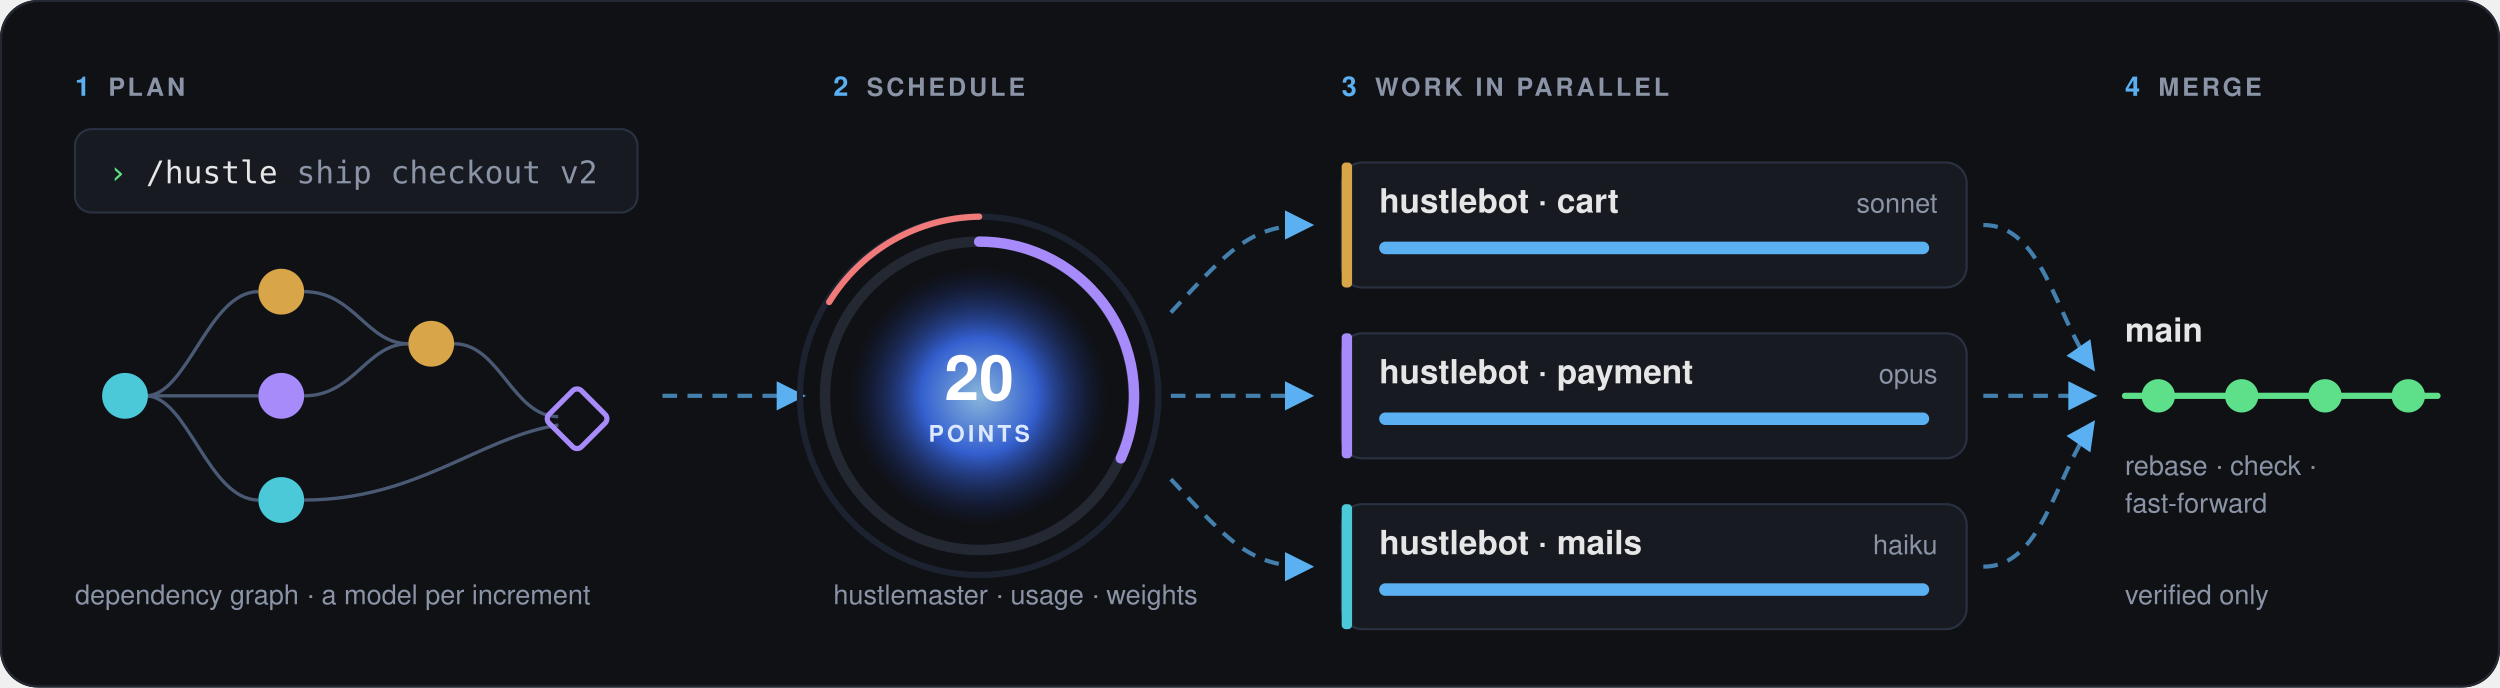
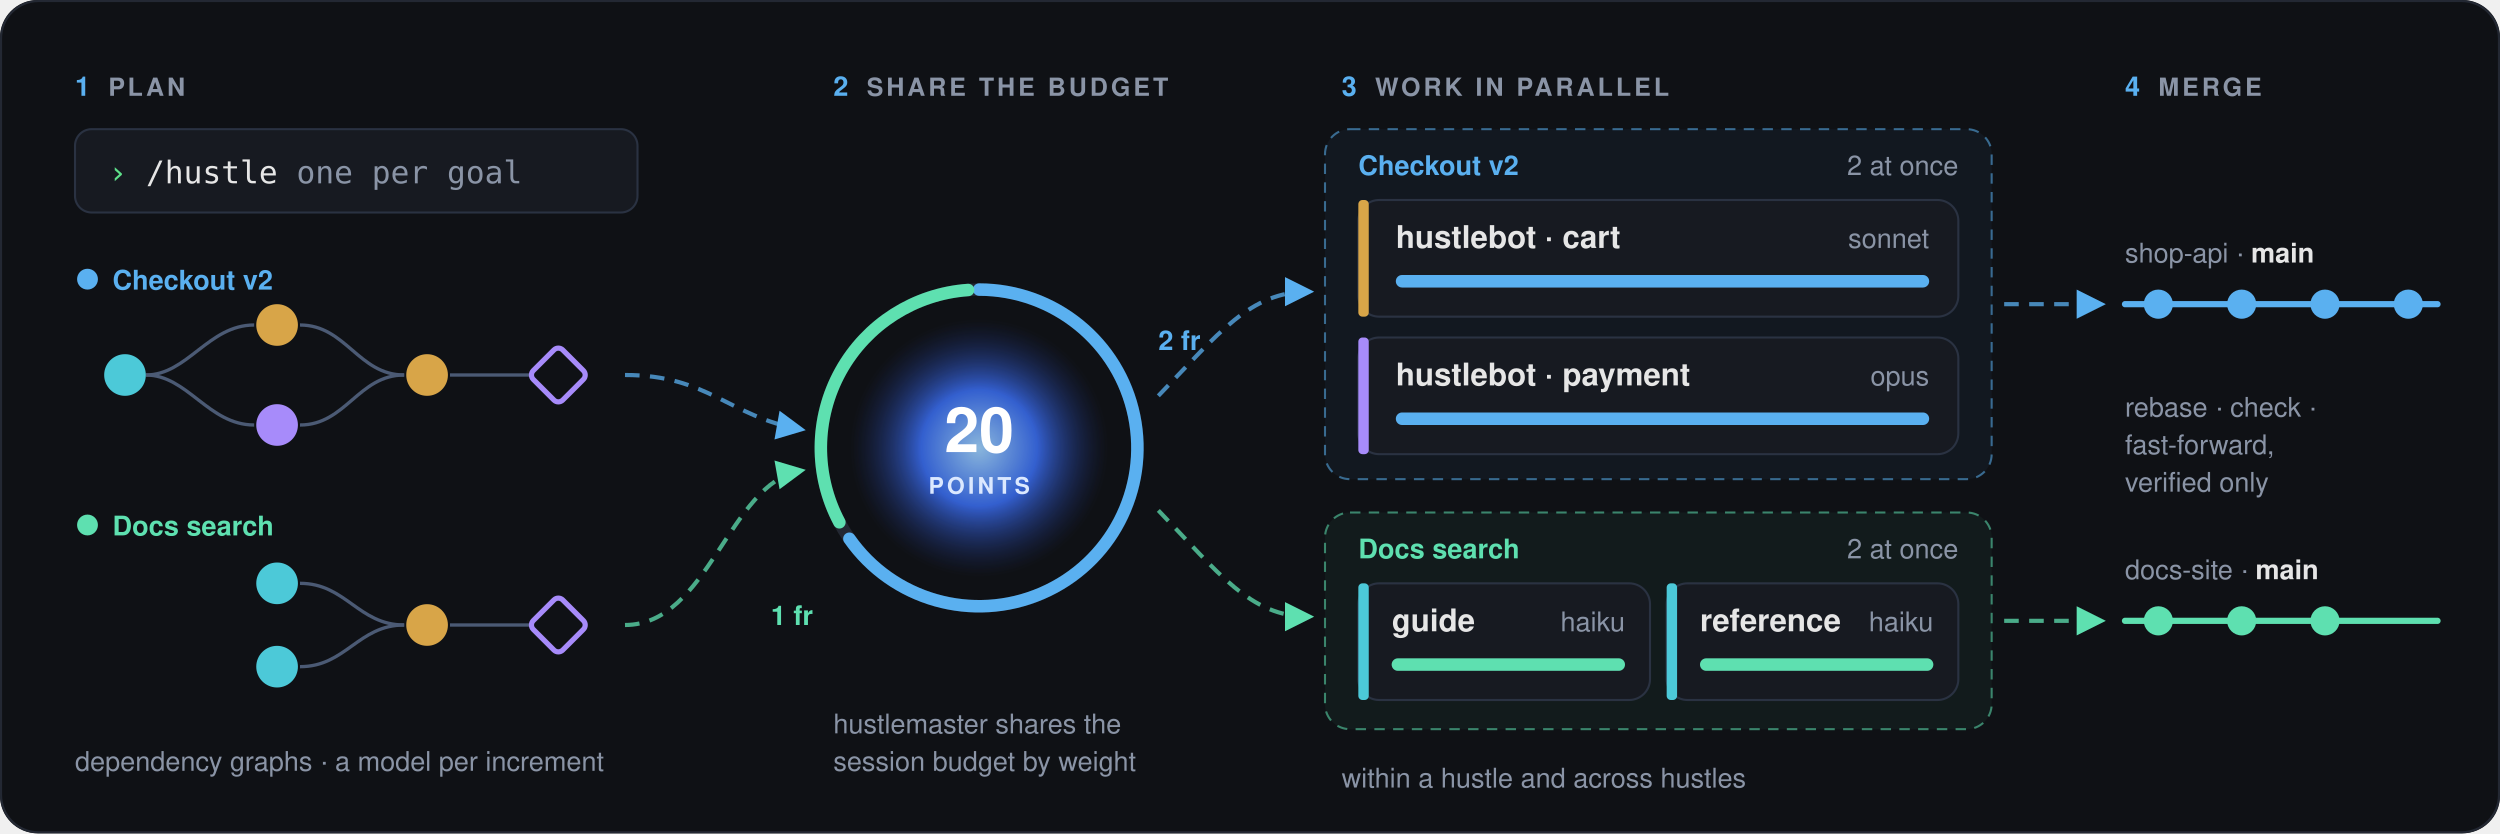
- <svg xmlns="http://www.w3.org/2000/svg" viewBox="0 0 1200 330" width="1200" height="330" role="img" aria-label="hustlebot in one picture: you plan a goal with /hustle into a dependency graph of increments; the hustlemaster shares session points by usage and weight; hustlebots work increments in parallel, each in its own worktree; verified results are fast-forwarded into main.">
+ <svg xmlns="http://www.w3.org/2000/svg" viewBox="0 0 1200 400" width="1200" height="400" role="img" aria-label="hustlebot in one picture: you plan goals with /hustle into dependency graphs; the hustlemaster shares the session budget between the hustles by weight; hustlebots work in parallel, several increments within one hustle and several hustles side by side, each in its own worktree; verified results are fast-forwarded into each project's main.">
  <style>
  text{font-family:system-ui,-apple-system,"Segoe UI",Helvetica,Arial,sans-serif}
-   .t{font-size:16px;font-weight:600;fill:#e6e6e6}
+   .t{font-size:15px;font-weight:600;fill:#e6e6e6}
  .m{font-size:13px;fill:#8a94a6}
+   .g{font-size:13px;font-weight:600}
  .c{font-size:15px;fill:#e6e6e6;font-family:ui-monospace,SFMono-Regular,Menlo,Consolas,monospace}
  .h{font-size:12px;font-weight:700;fill:#8a94a6;letter-spacing:.12em}
  .n{font-size:13px;font-weight:700;fill:#5ab0f0}
  .e{stroke:#4b5a74;stroke-width:1.6;fill:none}
-   .arrow{stroke:#5ab0f0;stroke-opacity:.7;stroke-width:2;fill:none;marker-end:url(#a);stroke-dasharray:7 5;animation:dash 1s linear infinite}
+   .arrow{stroke-opacity:.75;stroke-width:2;fill:none;stroke-dasharray:7 5;animation:dash 1s linear infinite}
+   .A{stroke:#5ab0f0;marker-end:url(#aA)} .B{stroke:#5ee0b0;marker-end:url(#aB)}
  @keyframes dash{to{stroke-dashoffset:-24}}
  @keyframes fill{0%{transform:scaleX(.04)}80%,100%{transform:scaleX(1)}}
  .bar{transform-box:fill-box;transform-origin:left;animation:fill 5s ease-in-out infinite}
-   .b2{animation-delay:-1.7s}.b3{animation-delay:-3.3s}
+   .b2{animation-delay:-1.7s}.b3{animation-delay:-3.3s}.b4{animation-delay:-.8s}
  @keyframes pop{0%,15%{opacity:0;transform:scale(.3)}25%,100%{opacity:1;transform:scale(1)}}
  .commit{transform-box:fill-box;transform-origin:center;animation:pop 5s ease-out infinite}
  .k2{animation-delay:1.2s}.k3{animation-delay:2.4s}.k4{animation-delay:3.6s}
  @keyframes spin{to{transform:rotate(360deg)}}
-   .ring{transform-origin:470px 190px;animation:spin 14s linear infinite}
+   .ring{transform-origin:470px 215px;animation:spin 16s linear infinite}
</style>
  <defs>
-     <marker id="a" viewBox="0 0 10 10" refX="8" refY="5" markerWidth="7" markerHeight="7" orient="auto">
+     <marker id="aA" viewBox="0 0 10 10" refX="8" refY="5" markerWidth="7" markerHeight="7" orient="auto">
      <path d="M0 0L10 5L0 10z" fill="#5ab0f0" />
+     </marker>
+     <marker id="aB" viewBox="0 0 10 10" refX="8" refY="5" markerWidth="7" markerHeight="7" orient="auto">
+       <path d="M0 0L10 5L0 10z" fill="#5ee0b0" />
    </marker>
    <radialGradient id="core">
      <stop offset="0" stop-color="#9fd2ff" />
      <stop offset=".45" stop-color="#3a6df0" />
      <stop offset="1" stop-color="#1a2a6c" stop-opacity="0" />
    </radialGradient>
  </defs>
-   <rect width="1200" height="330" rx="18" fill="#0f1115" />
-   <rect x=".5" y=".5" width="1199" height="329" rx="18" fill="none" stroke="#232833" />
+   <rect width="1200" height="400" rx="18" fill="#0f1115" />
+   <rect x=".5" y=".5" width="1199" height="399" rx="18" fill="none" stroke="#232833" />
  <text x="36" y="46" class="n">1</text>
  <text x="52" y="46" class="h">PLAN</text>
  <rect x="36" y="62" width="270" height="40" rx="8" fill="#171a21" stroke="#2a3242" />
  <text x="52" y="88" class="c">
-     <tspan fill="#5ee08a">›</tspan> /hustle <tspan fill="#8a94a6">ship checkout v2</tspan>
+     <tspan fill="#5ee08a">›</tspan> /hustle <tspan fill="#8a94a6">one per goal</tspan>
  </text>
+   <circle cx="42" cy="134" r="5" fill="#5ab0f0" />
+   <text x="54" y="139" class="g" fill="#5ab0f0">Checkout v2</text>
  <g>
-     <path class="e" d="M70 190 C90 190 100 140 124 140" />
-     <path class="e" d="M70 190 L124 190" />
-     <path class="e" d="M70 190 C90 190 100 240 124 240" />
-     <path class="e" d="M146 140 C170 140 176 165 196 165" />
-     <path class="e" d="M146 190 C170 190 176 165 196 165" />
-     <path class="e" d="M218 165 C240 165 246 200 268 200" />
-     <path class="e" d="M146 240 C200 240 230 210 268 204" />
-     <circle cx="60" cy="190" r="11" fill="#4cc9d8" />
-     <circle cx="135" cy="140" r="11" fill="#d8a548" />
-     <circle cx="135" cy="190" r="11" fill="#a78bfa" />
-     <circle cx="135" cy="240" r="11" fill="#4cc9d8" />
-     <circle cx="207" cy="165" r="11" fill="#d8a548" />
-     <rect x="266" y="190" width="22" height="22" rx="3" transform="rotate(45 277 201)" fill="none" stroke="#a78bfa" stroke-width="2.5" />
+     <path class="e" d="M70 180 C90 180 100 156 122 156" />
+     <path class="e" d="M70 180 C90 180 100 204 122 204" />
+     <path class="e" d="M144 156 C166 156 172 180 194 180" />
+     <path class="e" d="M144 204 C166 204 172 180 194 180" />
+     <path class="e" d="M216 180 L256 180" />
+     <circle cx="60" cy="180" r="10" fill="#4cc9d8" />
+     <circle cx="133" cy="156" r="10" fill="#d8a548" />
+     <circle cx="133" cy="204" r="10" fill="#a78bfa" />
+     <circle cx="205" cy="180" r="10" fill="#d8a548" />
+     <rect x="258" y="170" width="20" height="20" rx="3" transform="rotate(45 268 180)" fill="none" stroke="#a78bfa" stroke-width="2.5" />
  </g>
-   <text x="36" y="290" class="m">dependency graph · a model per increment</text>
-   <path class="arrow" d="M318 190 L384 190" />
+   <circle cx="42" cy="252" r="5" fill="#5ee0b0" />
+   <text x="54" y="257" class="g" fill="#5ee0b0">Docs search</text>
+   <g>
+     <path class="e" d="M144 280 C166 280 172 300 194 300" />
+     <path class="e" d="M144 320 C166 320 172 300 194 300" />
+     <path class="e" d="M216 300 L256 300" />
+     <circle cx="133" cy="280" r="10" fill="#4cc9d8" />
+     <circle cx="133" cy="320" r="10" fill="#4cc9d8" />
+     <circle cx="205" cy="300" r="10" fill="#d8a548" />
+     <rect x="258" y="290" width="20" height="20" rx="3" transform="rotate(45 268 300)" fill="none" stroke="#a78bfa" stroke-width="2.5" />
+   </g>
+   <text x="36" y="370" class="m">dependency graphs · a model per increment</text>
+   <path class="arrow A" d="M300 180 C340 180 350 200 384 206" />
+   <path class="arrow B" d="M300 300 C340 300 350 232 384 226" />
  <text x="400" y="46" class="n">2</text>
-   <text x="416" y="46" class="h">SCHEDULE</text>
-   <circle cx="470" cy="190" r="62" fill="url(#core)" opacity=".85" />
-   <circle cx="470" cy="190" r="74" fill="none" stroke="#232833" stroke-width="5" />
+   <text x="416" y="46" class="h">SHARE THE BUDGET</text>
+   <circle cx="470" cy="215" r="62" fill="url(#core)" opacity=".85" />
+   <circle cx="470" cy="215" r="76" fill="none" stroke="#232833" stroke-width="6" />
  <g class="ring">
-     <path d="M470 116 A74 74 0 0 1 538 220" fill="none" stroke="#a78bfa" stroke-width="5" stroke-linecap="round" />
+     <path d="M470 139 A76 76 0 1 1 407.7 258.6" fill="none" stroke="#5ab0f0" stroke-width="6" stroke-linecap="round" />
+     <path d="M402.9 250.7 A76 76 0 0 1 464.7 139.2" fill="none" stroke="#5ee0b0" stroke-width="6" stroke-linecap="round" />
  </g>
-   <circle cx="470" cy="190" r="86" fill="none" stroke="#1c2230" stroke-width="3" />
-   <path d="M398 145 A86 86 0 0 1 470 104" fill="none" stroke="#f07a7a" stroke-width="3" stroke-linecap="round" />
-   <text x="470" y="192" text-anchor="middle" style="font-size:30px;font-weight:700;fill:#fff">20</text>
-   <text x="470" y="212" text-anchor="middle" style="font-size:11px;font-weight:700;letter-spacing:.14em;fill:#dbe8ff">POINTS</text>
-   <text x="400" y="290" class="m">hustlemaster · usage · weights</text>
-   <path class="arrow" d="M562 150 C590 120 600 108 628 108" />
-   <path class="arrow" d="M562 190 L628 190" />
-   <path class="arrow" d="M562 230 C590 260 600 272 628 272" />
+   <text x="470" y="217" text-anchor="middle" style="font-size:30px;font-weight:700;fill:#fff">20</text>
+   <text x="470" y="237" text-anchor="middle" style="font-size:11px;font-weight:700;letter-spacing:.14em;fill:#dbe8ff">POINTS</text>
+   <text x="556" y="168" class="g" fill="#5ab0f0">2 fr</text>
+   <text x="370" y="300" class="g" fill="#5ee0b0">1 fr</text>
+   <text x="400" y="352" class="m">hustlemaster shares the</text>
+   <text x="400" y="370" class="m">session budget by weight</text>
+   <path class="arrow A" d="M556 190 C585 160 600 140 628 140" />
+   <path class="arrow B" d="M556 245 C585 275 600 296 628 296" />
  <text x="644" y="46" class="n">3</text>
  <text x="660" y="46" class="h">WORK IN PARALLEL</text>
+   <rect x="636" y="62" width="320" height="168" rx="12" fill="#5ab0f0" fill-opacity=".05" stroke="#5ab0f0" stroke-opacity=".55" stroke-dasharray="5 4" />
+   <text x="652" y="84" class="g" fill="#5ab0f0">Checkout v2</text>
+   <text x="940" y="84" text-anchor="end" class="m">2 at once</text>
  <g>
-     <rect x="644" y="78" width="300" height="60" rx="10" fill="#171a21" stroke="#2a3242" />
-     <rect x="644" y="78" width="5" height="60" rx="2" fill="#d8a548" />
-     <text x="662" y="102" class="t">hustlebot · cart</text>
-     <text x="930" y="102" text-anchor="end" class="m">sonnet</text>
-     <rect x="662" y="116" width="264" height="6" rx="3" fill="#232833" />
-     <rect class="bar" x="662" y="116" width="264" height="6" rx="3" fill="#5ab0f0" />
+     <rect x="652" y="96" width="288" height="56" rx="10" fill="#171a21" stroke="#2a3242" />
+     <rect x="652" y="96" width="5" height="56" rx="2" fill="#d8a548" />
+     <text x="670" y="119" class="t">hustlebot · cart</text>
+     <text x="926" y="119" text-anchor="end" class="m">sonnet</text>
+     <rect x="670" y="132" width="256" height="6" rx="3" fill="#232833" />
+     <rect class="bar" x="670" y="132" width="256" height="6" rx="3" fill="#5ab0f0" />
  </g>
  <g>
-     <rect x="644" y="160" width="300" height="60" rx="10" fill="#171a21" stroke="#2a3242" />
-     <rect x="644" y="160" width="5" height="60" rx="2" fill="#a78bfa" />
-     <text x="662" y="184" class="t">hustlebot · payment</text>
-     <text x="930" y="184" text-anchor="end" class="m">opus</text>
-     <rect x="662" y="198" width="264" height="6" rx="3" fill="#232833" />
-     <rect class="bar b2" x="662" y="198" width="264" height="6" rx="3" fill="#5ab0f0" />
+     <rect x="652" y="162" width="288" height="56" rx="10" fill="#171a21" stroke="#2a3242" />
+     <rect x="652" y="162" width="5" height="56" rx="2" fill="#a78bfa" />
+     <text x="670" y="185" class="t">hustlebot · payment</text>
+     <text x="926" y="185" text-anchor="end" class="m">opus</text>
+     <rect x="670" y="198" width="256" height="6" rx="3" fill="#232833" />
+     <rect class="bar b2" x="670" y="198" width="256" height="6" rx="3" fill="#5ab0f0" />
+   </g>
+   <rect x="636" y="246" width="320" height="104" rx="12" fill="#5ee0b0" fill-opacity=".05" stroke="#5ee0b0" stroke-opacity=".55" stroke-dasharray="5 4" />
+   <text x="652" y="268" class="g" fill="#5ee0b0">Docs search</text>
+   <text x="940" y="268" text-anchor="end" class="m">2 at once</text>
+   <g>
+     <rect x="652" y="280" width="140" height="56" rx="10" fill="#171a21" stroke="#2a3242" />
+     <rect x="652" y="280" width="5" height="56" rx="2" fill="#4cc9d8" />
+     <text x="668" y="303" class="t">guide</text>
+     <text x="780" y="303" text-anchor="end" class="m">haiku</text>
+     <rect x="668" y="316" width="112" height="6" rx="3" fill="#232833" />
+     <rect class="bar b3" x="668" y="316" width="112" height="6" rx="3" fill="#5ee0b0" />
  </g>
  <g>
-     <rect x="644" y="242" width="300" height="60" rx="10" fill="#171a21" stroke="#2a3242" />
-     <rect x="644" y="242" width="5" height="60" rx="2" fill="#4cc9d8" />
-     <text x="662" y="266" class="t">hustlebot · mails</text>
-     <text x="930" y="266" text-anchor="end" class="m">haiku</text>
-     <rect x="662" y="280" width="264" height="6" rx="3" fill="#232833" />
-     <rect class="bar b3" x="662" y="280" width="264" height="6" rx="3" fill="#5ab0f0" />
+     <rect x="800" y="280" width="140" height="56" rx="10" fill="#171a21" stroke="#2a3242" />
+     <rect x="800" y="280" width="5" height="56" rx="2" fill="#4cc9d8" />
+     <text x="816" y="303" class="t">reference</text>
+     <text x="928" y="303" text-anchor="end" class="m">haiku</text>
+     <rect x="816" y="316" width="112" height="6" rx="3" fill="#232833" />
+     <rect class="bar b4" x="816" y="316" width="112" height="6" rx="3" fill="#5ee0b0" />
  </g>
-   <path class="arrow" d="M952 108 C980 108 986 150 1004 176" />
-   <path class="arrow" d="M952 190 L1004 190" />
-   <path class="arrow" d="M952 272 C980 272 986 230 1004 204" />
+   <text x="644" y="378" class="m">within a hustle and across hustles</text>
+   <path class="arrow A" d="M962 146 L1008 146" />
+   <path class="arrow B" d="M962 298 L1008 298" />
  <text x="1020" y="46" class="n">4</text>
  <text x="1036" y="46" class="h">MERGE</text>
-   <line x1="1020" y1="190" x2="1170" y2="190" stroke="#5ee08a" stroke-width="3" stroke-linecap="round" />
-   <circle class="commit" cx="1036" cy="190" r="8" fill="#5ee08a" />
-   <circle class="commit k2" cx="1076" cy="190" r="8" fill="#5ee08a" />
-   <circle class="commit k3" cx="1116" cy="190" r="8" fill="#5ee08a" />
-   <circle class="commit k4" cx="1156" cy="190" r="8" fill="#5ee08a" />
-   <text x="1020" y="164" class="t">main</text>
-   <text x="1020" y="228" class="m">rebase · check ·</text>
-   <text x="1020" y="246" class="m">fast-forward</text>
-   <text x="1020" y="290" class="m">verified only</text>
+   <text x="1020" y="126" class="m">shop-api · <tspan class="t" style="font-size:13px">main</tspan>
+   </text>
+   <line x1="1020" y1="146" x2="1170" y2="146" stroke="#5ab0f0" stroke-width="3" stroke-linecap="round" />
+   <circle class="commit" cx="1036" cy="146" r="7" fill="#5ab0f0" />
+   <circle class="commit k2" cx="1076" cy="146" r="7" fill="#5ab0f0" />
+   <circle class="commit k3" cx="1116" cy="146" r="7" fill="#5ab0f0" />
+   <circle class="commit k4" cx="1156" cy="146" r="7" fill="#5ab0f0" />
+   <text x="1020" y="278" class="m">docs-site · <tspan class="t" style="font-size:13px">main</tspan>
+   </text>
+   <line x1="1020" y1="298" x2="1170" y2="298" stroke="#5ee0b0" stroke-width="3" stroke-linecap="round" />
+   <circle class="commit k2" cx="1036" cy="298" r="7" fill="#5ee0b0" />
+   <circle class="commit k4" cx="1076" cy="298" r="7" fill="#5ee0b0" />
+   <circle class="commit" cx="1116" cy="298" r="7" fill="#5ee0b0" />
+   <text x="1020" y="200" class="m">rebase · check ·</text>
+   <text x="1020" y="218" class="m">fast-forward,</text>
+   <text x="1020" y="236" class="m">verified only</text>
</svg>
